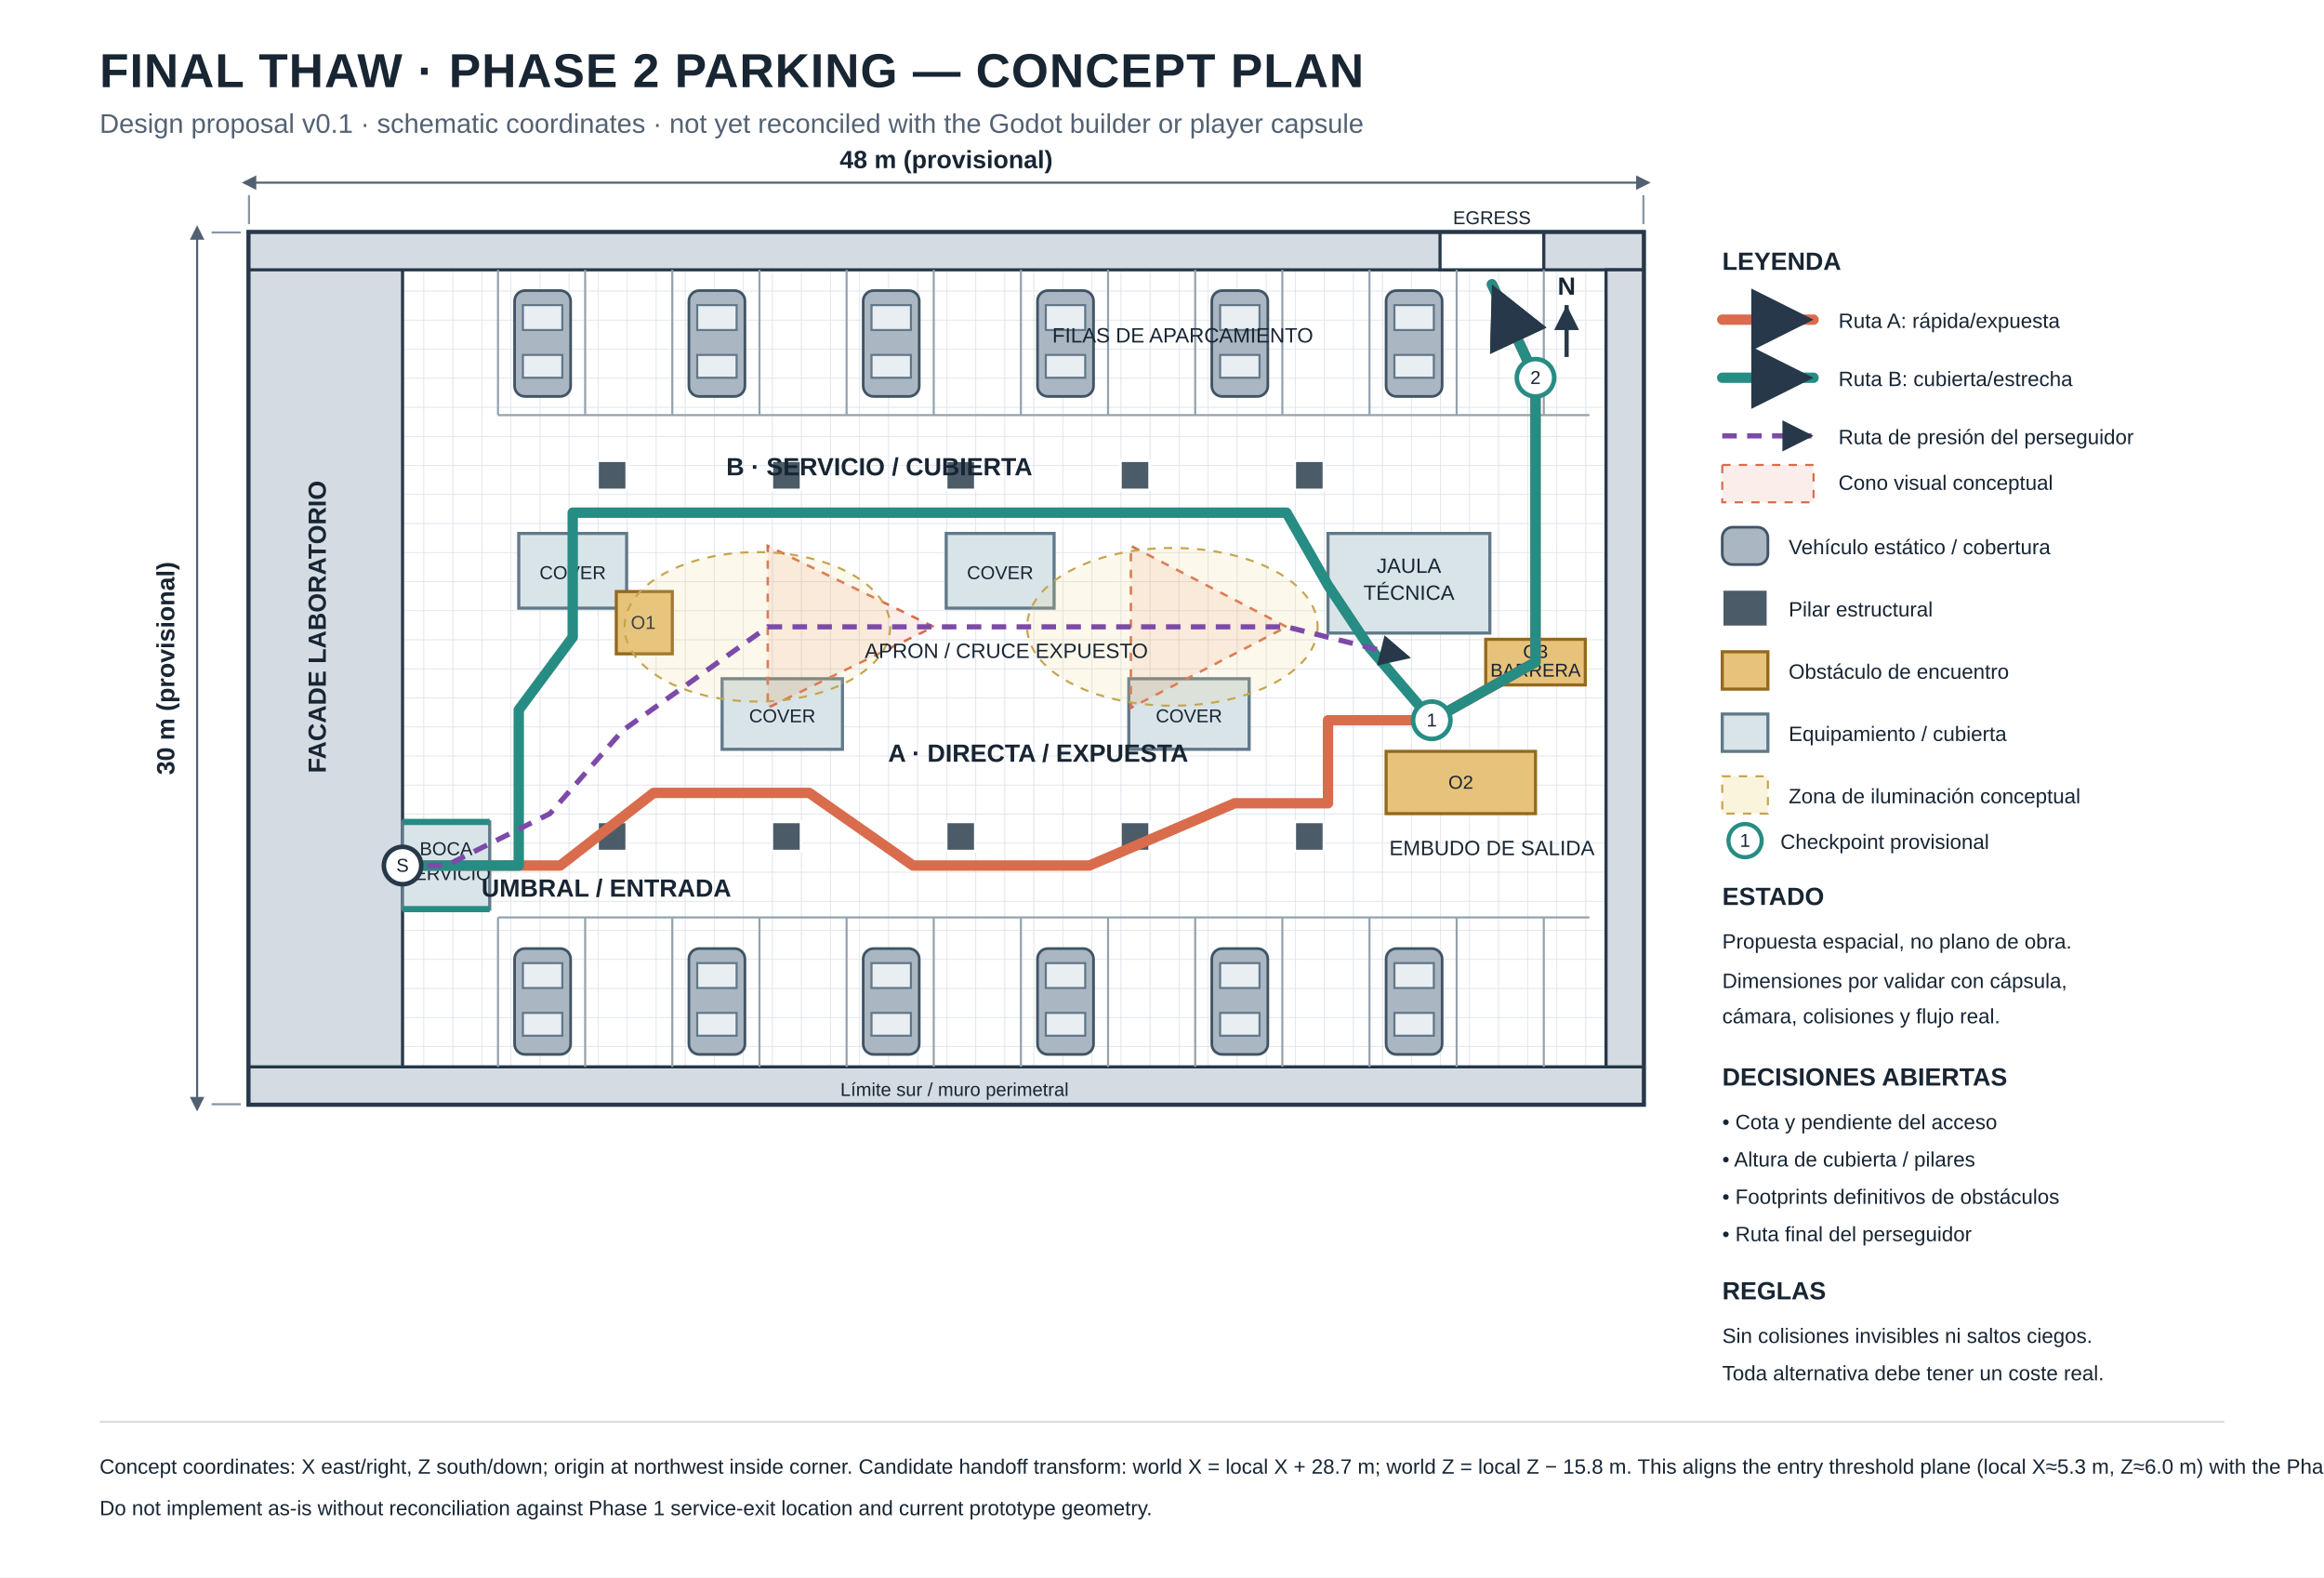
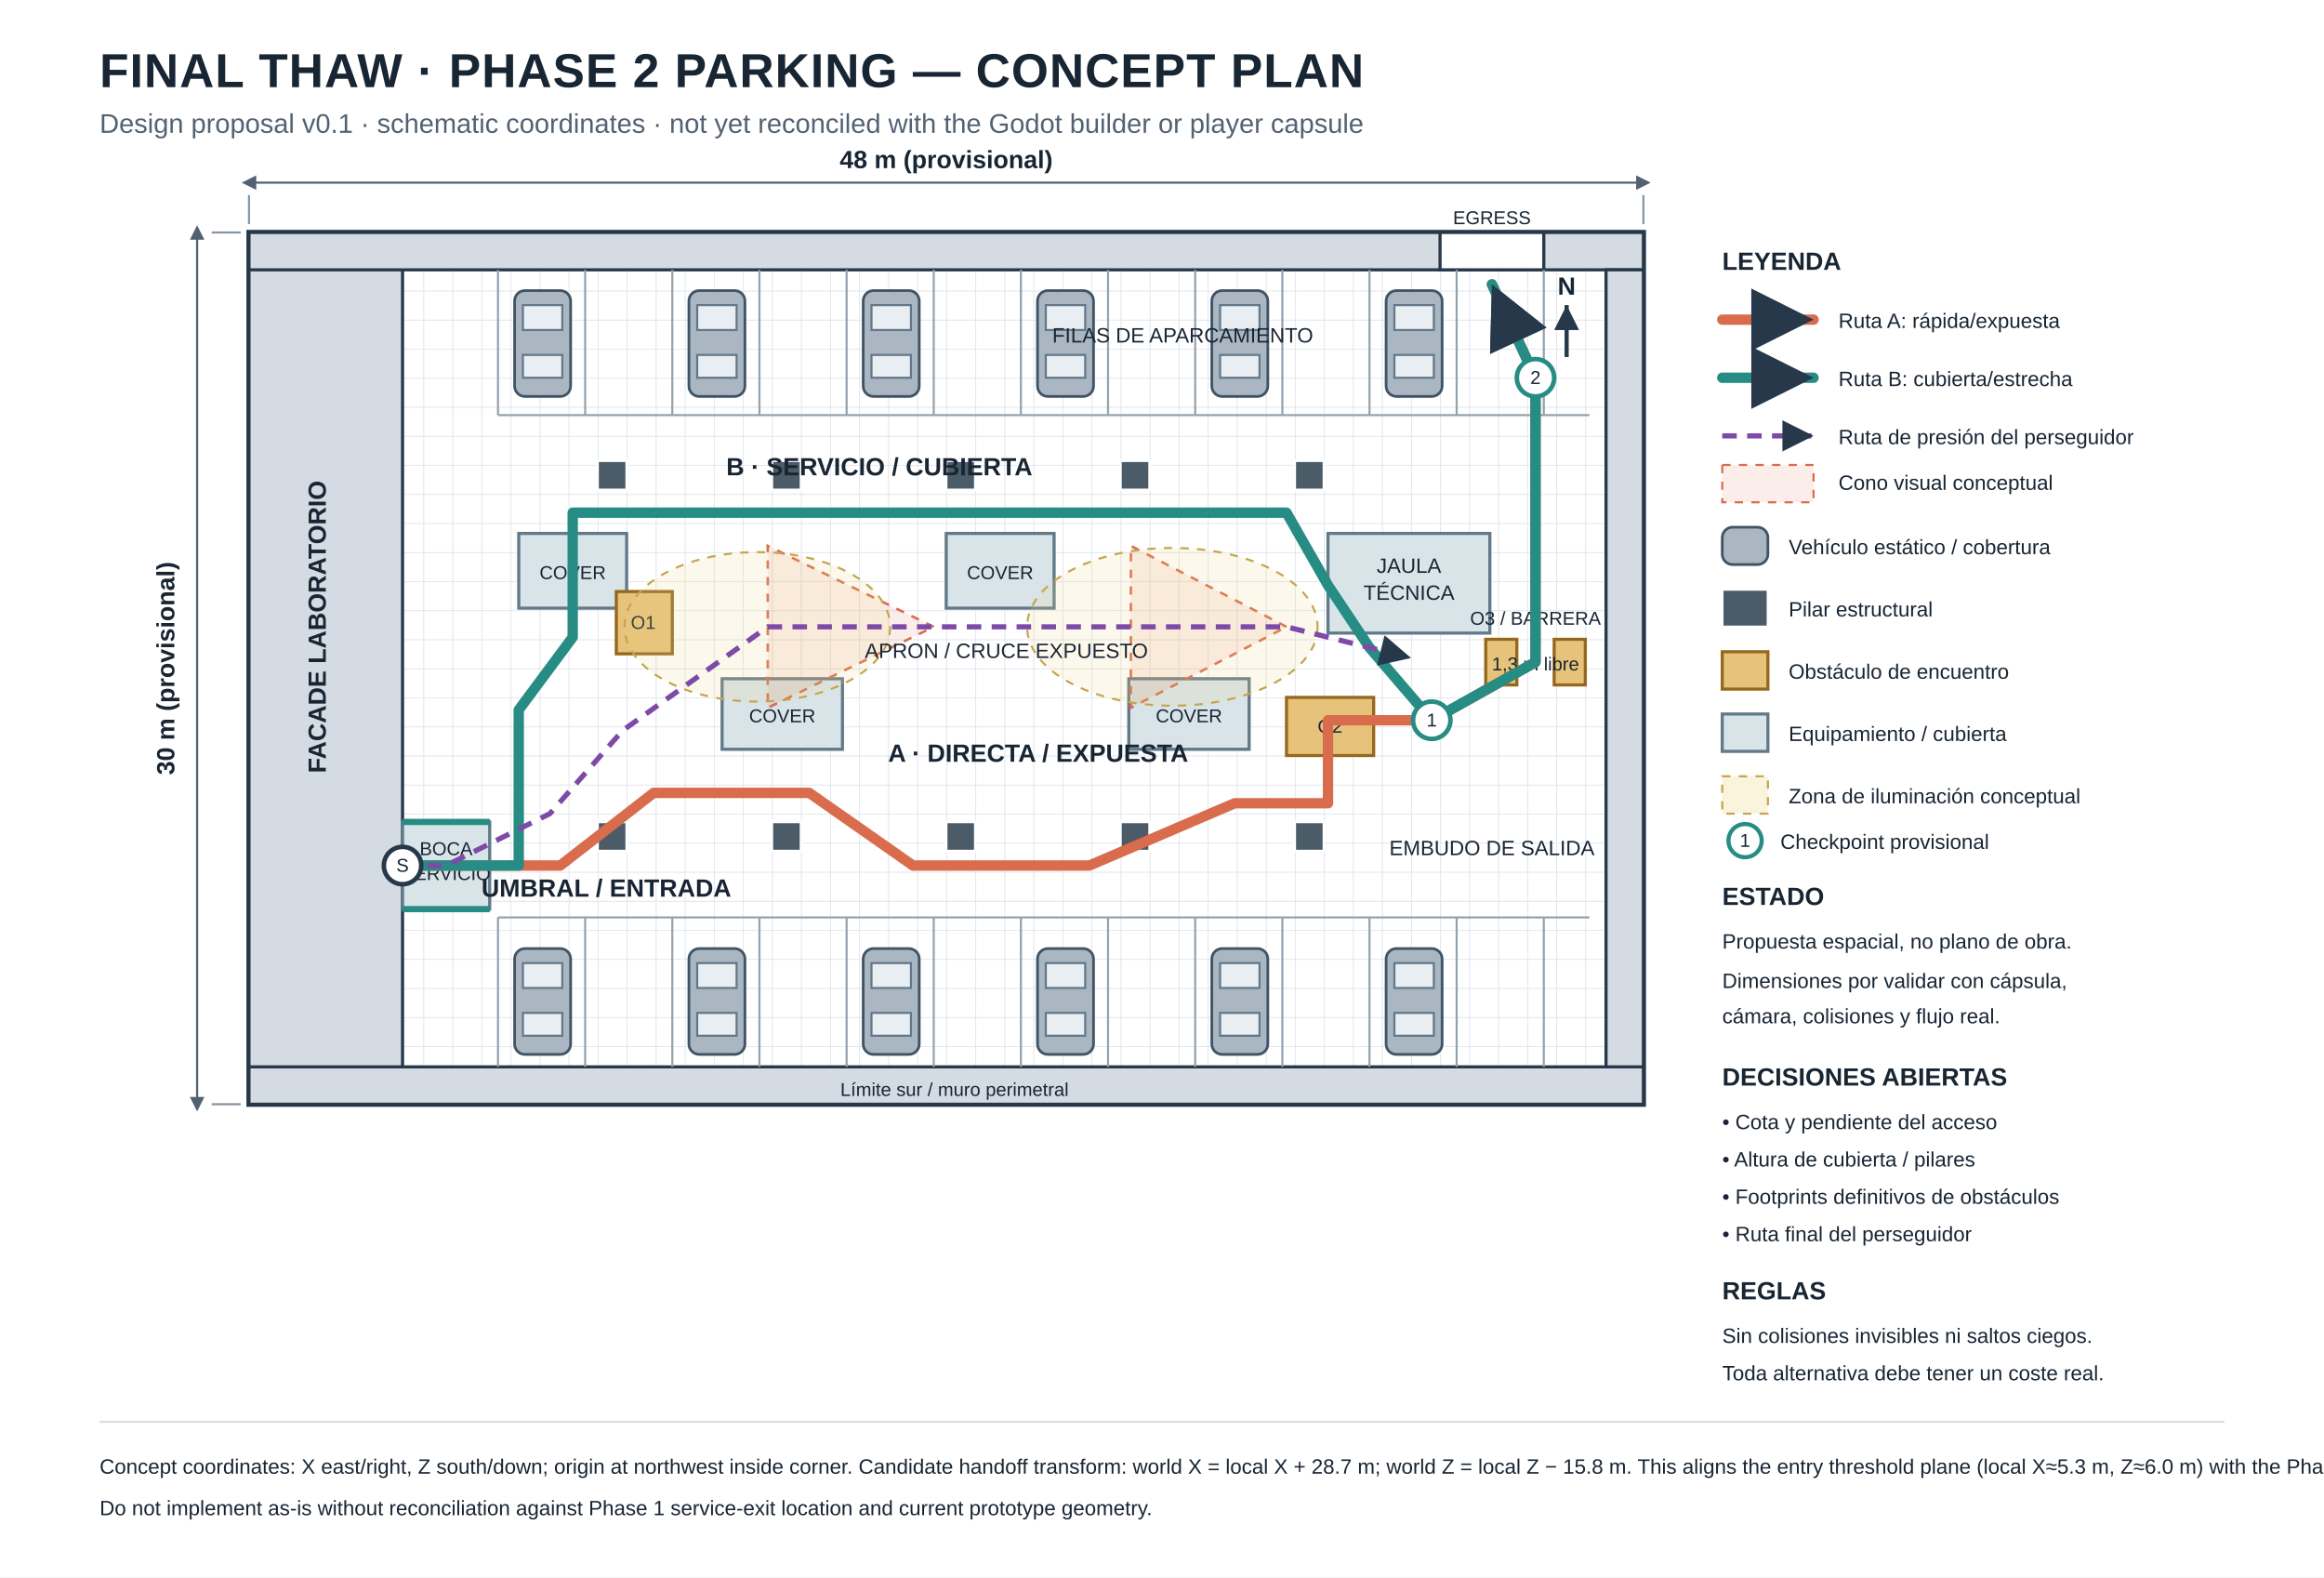
<svg xmlns="http://www.w3.org/2000/svg" width="1120" height="760" viewBox="0 0 1120 760">
  <defs>
    <pattern id="grid" width="14" height="14" patternUnits="userSpaceOnUse">
      <path d="M14 0H0V14" fill="none" stroke="#dce2e8" stroke-width="0.7" />
    </pattern>
    <marker id="arrow" markerWidth="8" markerHeight="8" refX="6" refY="3" orient="auto">
      <path d="M0,0 L6,3 L0,6 Z" fill="#263849" />
    </marker>
    <marker id="dim" markerWidth="7" markerHeight="7" refX="3.5" refY="3.5" orient="auto-start-reverse">
      <path d="M0,0 L7,3.5 L0,7 Z" fill="#526171" />
    </marker>
    <style>
      text{font-family:Arial,Helvetica,sans-serif;fill:#182533}
      .title{font-size:23px;font-weight:700;letter-spacing:.5px}
      .subtitle{font-size:13px;fill:#536273}
      .label{font-size:12px;font-weight:600}
      .small{font-size:10px}
      .tiny{font-size:9px}
      .boundary{fill:#f5f6f7;stroke:#263849;stroke-width:3}
      .wall{fill:#d4dbe2;stroke:#263849;stroke-width:1.5}
      .service{fill:#d9e4e9;stroke:#617988;stroke-width:1.5}
      .car{fill:#aab7c2;stroke:#405465;stroke-width:1.3;rx:5}
      .carGlass{fill:#e8eef2;stroke:#627789;stroke-width:1}
      .column{fill:#4b5b68;stroke:#fff;stroke-width:1.2}
      .obstacle{fill:#e7c27a;stroke:#94691e;stroke-width:1.5}
      .routeA{fill:none;stroke:#d96c4c;stroke-width:5;stroke-linecap:round;stroke-linejoin:round;marker-end:url(#arrow)}
      .routeB{fill:none;stroke:#278c83;stroke-width:5;stroke-linecap:round;stroke-linejoin:round;marker-end:url(#arrow)}
      .threat{fill:none;stroke:#7d4aa8;stroke-width:2.5;stroke-dasharray:7 5;marker-end:url(#arrow)}
      .dimline{stroke:#526171;stroke-width:1;marker-start:url(#dim);marker-end:url(#dim)}
      .thin{stroke:#8795a3;stroke-width:1;fill:none}
    </style>
  </defs>
  <rect width="1120" height="760" fill="#ffffff" />
  <text x="48" y="42" class="title">FINAL THAW · PHASE 2 PARKING — CONCEPT PLAN</text>
  <text x="48" y="64" class="subtitle">Design proposal v0.1 · schematic coordinates · not yet reconciled with the Godot builder or player capsule</text>
  <g transform="translate(120 112)">
    <rect x="0" y="0" width="672" height="420" fill="url(#grid)" stroke="#263849" stroke-width="2.5" />
    <line x1="0" y1="-24" x2="672" y2="-24" class="dimline" />
    <line x1="0" y1="-18" x2="0" y2="-4" class="thin" />
    <line x1="672" y1="-18" x2="672" y2="-4" class="thin" />
    <text x="336" y="-31" class="label" text-anchor="middle">48 m (provisional)</text>
    <line x1="-25" y1="0" x2="-25" y2="420" class="dimline" />
    <line x1="-18" y1="0" x2="-4" y2="0" class="thin" />
    <line x1="-18" y1="420" x2="-4" y2="420" class="thin" />
    <text x="-36" y="210" class="label" text-anchor="middle" transform="rotate(-90 -36 210)">30 m (provisional)</text>
    <rect x="0" y="0" width="74" height="420" class="wall" />
    <text x="37" y="190" class="label" text-anchor="middle" transform="rotate(-90 37 190)">FACADE LABORATORIO</text>
    <rect x="74" y="284" width="42" height="42" class="service" />
    <text x="95" y="300" class="tiny" text-anchor="middle">BOCA</text>
    <text x="95" y="312" class="tiny" text-anchor="middle">SERVICIO</text>
    <path d="M74 284 H116 M74 326 H116" stroke="#278c83" stroke-width="3" />
    <rect x="0" y="0" width="672" height="18" class="wall" />
    <rect x="574" y="0" width="50" height="18" fill="#ffffff" stroke="#263849" stroke-width="1.5" />
    <text x="599" y="-4" class="tiny" text-anchor="middle">EGRESS</text>
    <rect x="654" y="18" width="18" height="402" class="wall" />
    <rect x="0" y="402" width="672" height="18" class="wall" />
    <g stroke="#94a2ad" stroke-width="1" fill="none">
      <path d="M120 18V88 M162 18V88 M204 18V88 M246 18V88 M288 18V88 M330 18V88 M372 18V88 M414 18V88 M456 18V88 M498 18V88 M540 18V88 M582 18V88 M624 18V88" />
      <path d="M120 88H646" />
      <path d="M120 330V402 M162 330V402 M204 330V402 M246 330V402 M288 330V402 M330 330V402 M372 330V402 M414 330V402 M456 330V402 M498 330V402 M540 330V402 M582 330V402 M624 330V402" />
      <path d="M120 330H646" />
    </g>
    <g>
      <g transform="translate(128 28)">
        <rect class="car" width="27" height="51" />
        <rect class="carGlass" x="4" y="7" width="19" height="12" />
        <rect class="carGlass" x="4" y="31" width="19" height="11" />
      </g>
      <g transform="translate(212 28)">
        <rect class="car" width="27" height="51" />
        <rect class="carGlass" x="4" y="7" width="19" height="12" />
        <rect class="carGlass" x="4" y="31" width="19" height="11" />
      </g>
      <g transform="translate(296 28)">
        <rect class="car" width="27" height="51" />
        <rect class="carGlass" x="4" y="7" width="19" height="12" />
        <rect class="carGlass" x="4" y="31" width="19" height="11" />
      </g>
      <g transform="translate(380 28)">
        <rect class="car" width="27" height="51" />
        <rect class="carGlass" x="4" y="7" width="19" height="12" />
        <rect class="carGlass" x="4" y="31" width="19" height="11" />
      </g>
      <g transform="translate(464 28)">
        <rect class="car" width="27" height="51" />
        <rect class="carGlass" x="4" y="7" width="19" height="12" />
        <rect class="carGlass" x="4" y="31" width="19" height="11" />
      </g>
      <g transform="translate(548 28)">
        <rect class="car" width="27" height="51" />
        <rect class="carGlass" x="4" y="7" width="19" height="12" />
        <rect class="carGlass" x="4" y="31" width="19" height="11" />
      </g>
      <g transform="translate(128 345)">
        <rect class="car" width="27" height="51" />
        <rect class="carGlass" x="4" y="7" width="19" height="12" />
        <rect class="carGlass" x="4" y="31" width="19" height="11" />
      </g>
      <g transform="translate(212 345)">
        <rect class="car" width="27" height="51" />
        <rect class="carGlass" x="4" y="7" width="19" height="12" />
        <rect class="carGlass" x="4" y="31" width="19" height="11" />
      </g>
      <g transform="translate(296 345)">
        <rect class="car" width="27" height="51" />
        <rect class="carGlass" x="4" y="7" width="19" height="12" />
        <rect class="carGlass" x="4" y="31" width="19" height="11" />
      </g>
      <g transform="translate(380 345)">
        <rect class="car" width="27" height="51" />
        <rect class="carGlass" x="4" y="7" width="19" height="12" />
        <rect class="carGlass" x="4" y="31" width="19" height="11" />
      </g>
      <g transform="translate(464 345)">
        <rect class="car" width="27" height="51" />
        <rect class="carGlass" x="4" y="7" width="19" height="12" />
        <rect class="carGlass" x="4" y="31" width="19" height="11" />
      </g>
      <g transform="translate(548 345)">
        <rect class="car" width="27" height="51" />
        <rect class="carGlass" x="4" y="7" width="19" height="12" />
        <rect class="carGlass" x="4" y="31" width="19" height="11" />
      </g>
    </g>
    <g>
      <rect x="168" y="110" width="14" height="14" class="column" />
      <rect x="252" y="110" width="14" height="14" class="column" />
      <rect x="336" y="110" width="14" height="14" class="column" />
      <rect x="420" y="110" width="14" height="14" class="column" />
      <rect x="504" y="110" width="14" height="14" class="column" />
      <rect x="168" y="284" width="14" height="14" class="column" />
      <rect x="252" y="284" width="14" height="14" class="column" />
      <rect x="336" y="284" width="14" height="14" class="column" />
      <rect x="420" y="284" width="14" height="14" class="column" />
      <rect x="504" y="284" width="14" height="14" class="column" />
    </g>
    <rect x="520" y="145" width="78" height="48" class="service" />
    <text x="559" y="164" class="small" text-anchor="middle">JAULA</text>
    <text x="559" y="177" class="small" text-anchor="middle">TÉCNICA</text>
-     <rect x="596" y="196" width="48" height="22" class="obstacle" />
-     <text x="620" y="205" class="tiny" text-anchor="middle">O3</text>
-     <text x="620" y="214" class="tiny" text-anchor="middle">BARRERA</text>
-     <rect x="548" y="250" width="72" height="30" class="obstacle" />
-     <text x="584" y="268" class="tiny" text-anchor="middle">O2</text>
+     <rect x="596" y="196" width="15" height="22" class="obstacle" />
+     <rect x="629" y="196" width="15" height="22" class="obstacle" />
+     <text x="620" y="189" class="tiny" text-anchor="middle">O3 / BARRERA</text>
+     <text x="620" y="211" class="tiny" text-anchor="middle">1,3 m libre</text>
+     <rect x="500" y="224" width="42" height="28" class="obstacle" />
+     <text x="521" y="241" class="tiny" text-anchor="middle">O2</text>
    <rect x="130" y="145" width="52" height="36" class="service" />
    <text x="156" y="167" class="tiny" text-anchor="middle">COVER</text>
    <rect x="228" y="215" width="58" height="34" class="service" />
    <text x="257" y="236" class="tiny" text-anchor="middle">COVER</text>
    <rect x="336" y="145" width="52" height="36" class="service" />
    <text x="362" y="167" class="tiny" text-anchor="middle">COVER</text>
    <rect x="424" y="215" width="58" height="34" class="service" />
    <text x="453" y="236" class="tiny" text-anchor="middle">COVER</text>
    <rect x="177" y="173" width="27" height="30" class="obstacle" />
    <text x="190" y="191" class="tiny" text-anchor="middle">O1</text>
    <path d="M330 190 L250 151 L250 229 Z" fill="#d96c4c" fill-opacity=".12" stroke="#d96c4c" stroke-width="1.2" stroke-dasharray="4 4" />
    <path d="M500 190 L425 151 L425 229 Z" fill="#d96c4c" fill-opacity=".12" stroke="#d96c4c" stroke-width="1.2" stroke-dasharray="4 4" />
    <ellipse cx="245" cy="190" rx="64" ry="36" fill="#f0d88b" fill-opacity=".17" stroke="#c5a54f" stroke-width="1" stroke-dasharray="4 4" />
    <ellipse cx="445" cy="190" rx="70" ry="38" fill="#f0d88b" fill-opacity=".17" stroke="#c5a54f" stroke-width="1" stroke-dasharray="4 4" />
    <path d="M74 305 L95 305 L150 305 L195 270 L270 270 L320 305 L405 305 L475 275 L520 275 L520 235 L570 235 L620 207 L620 70 L599 25" class="routeA" />
    <path d="M74 305 L95 305 L130 305 L130 230 L156 195 L156 135 L220 135 L290 135 L362 135 L450 135 L500 135 L520 170 L540 200 L570 235 L620 207 L620 70 L599 25" class="routeB" />
    <path d="M74 305 L95 305 L145 280 L180 240 L250 190 L330 190 L415 190 L500 190 L560 205" class="threat" />
    <circle cx="74" cy="305" r="9" fill="#ffffff" stroke="#263849" stroke-width="2.2" />
    <text x="74" y="308" class="tiny" text-anchor="middle">S</text>
    <circle cx="570" cy="235" r="9" fill="#ffffff" stroke="#278c83" stroke-width="2.2" />
    <text x="570" y="238" class="tiny" text-anchor="middle">1</text>
    <circle cx="620" cy="70" r="9" fill="#ffffff" stroke="#278c83" stroke-width="2.2" />
    <text x="620" y="73" class="tiny" text-anchor="middle">2</text>
    <text x="112" y="320" class="label">UMBRAL / ENTRADA</text>
    <text x="308" y="255" class="label" fill="#b94e30">A · DIRECTA / EXPUESTA</text>
    <text x="230" y="117" class="label" fill="#1b746d">B · SERVICIO / CUBIERTA</text>
    <text x="365" y="205" class="small" text-anchor="middle">APRON / CRUCE EXPUESTO</text>
    <text x="599" y="300" class="small" text-anchor="middle">EMBUDO DE SALIDA</text>
    <text x="450" y="53" class="small" text-anchor="middle">FILAS DE APARCAMIENTO</text>
    <text x="340" y="416" class="tiny" text-anchor="middle">Límite sur / muro perimetral</text>
    <path d="M635 60 L635 35" stroke="#263849" stroke-width="2" marker-end="url(#arrow)" />
    <text x="635" y="30" class="label" text-anchor="middle">N</text>
  </g>
  <g transform="translate(830 130)">
    <text x="0" y="0" class="label">LEYENDA</text>
    <line x1="0" y1="24" x2="44" y2="24" class="routeA" />
    <text x="56" y="28" class="small">Ruta A: rápida/expuesta</text>
    <line x1="0" y1="52" x2="44" y2="52" class="routeB" />
    <text x="56" y="56" class="small">Ruta B: cubierta/estrecha</text>
    <line x1="0" y1="80" x2="44" y2="80" class="threat" />
    <text x="56" y="84" class="small">Ruta de presión del perseguidor</text>
    <rect x="0" y="94" width="44" height="18" fill="#d96c4c" fill-opacity=".12" stroke="#d96c4c" stroke-dasharray="4 4" />
    <text x="56" y="106" class="small">Cono visual conceptual</text>
    <rect x="0" y="124" width="22" height="18" class="car" />
    <text x="32" y="137" class="small">Vehículo estático / cobertura</text>
    <rect x="0" y="154" width="22" height="18" class="column" />
    <text x="32" y="167" class="small">Pilar estructural</text>
    <rect x="0" y="184" width="22" height="18" class="obstacle" />
    <text x="32" y="197" class="small">Obstáculo de encuentro</text>
    <rect x="0" y="214" width="22" height="18" class="service" />
    <text x="32" y="227" class="small">Equipamiento / cubierta</text>
    <rect x="0" y="244" width="22" height="18" fill="#f0d88b" fill-opacity=".3" stroke="#c5a54f" stroke-dasharray="4 4" />
    <text x="32" y="257" class="small">Zona de iluminación conceptual</text>
    <circle cx="11" cy="275" r="8" fill="#fff" stroke="#278c83" stroke-width="2" />
    <text x="11" y="278" class="tiny" text-anchor="middle">1</text>
    <text x="28" y="279" class="small">Checkpoint provisional</text>
    <text x="0" y="306" class="label">ESTADO</text>
    <text x="0" y="327" class="small">Propuesta espacial, no plano de obra.</text>
    <text x="0" y="346" class="small">Dimensiones por validar con cápsula,</text>
    <text x="0" y="363" class="small">cámara, colisiones y flujo real.</text>
    <text x="0" y="393" class="label">DECISIONES ABIERTAS</text>
    <text x="0" y="414" class="small">• Cota y pendiente del acceso</text>
    <text x="0" y="432" class="small">• Altura de cubierta / pilares</text>
    <text x="0" y="450" class="small">• Footprints definitivos de obstáculos</text>
    <text x="0" y="468" class="small">• Ruta final del perseguidor</text>
    <text x="0" y="496" class="label">REGLAS</text>
    <text x="0" y="517" class="small">Sin colisiones invisibles ni saltos ciegos.</text>
    <text x="0" y="535" class="small">Toda alternativa debe tener un coste real.</text>
  </g>
  <line x1="48" y1="685" x2="1072" y2="685" stroke="#d6dde4" />
  <text x="48" y="710" class="small">Concept coordinates: X east/right, Z south/down; origin at northwest inside corner. Candidate handoff transform: world X = local X + 28.7 m; world Z = local Z − 15.8 m. This aligns the entry threshold plane (local X≈5.3 m, Z≈6.0 m) with the Phase 1 mouth (world X≈34, Z≈6); the interior spawn pocket is around world (X≈35.5, Z≈6). Confirm footprint and elevation before approval.</text>
  <text x="48" y="730" class="small">Do not implement as-is without reconciliation against Phase 1 service-exit location and current prototype geometry.</text>
</svg>
